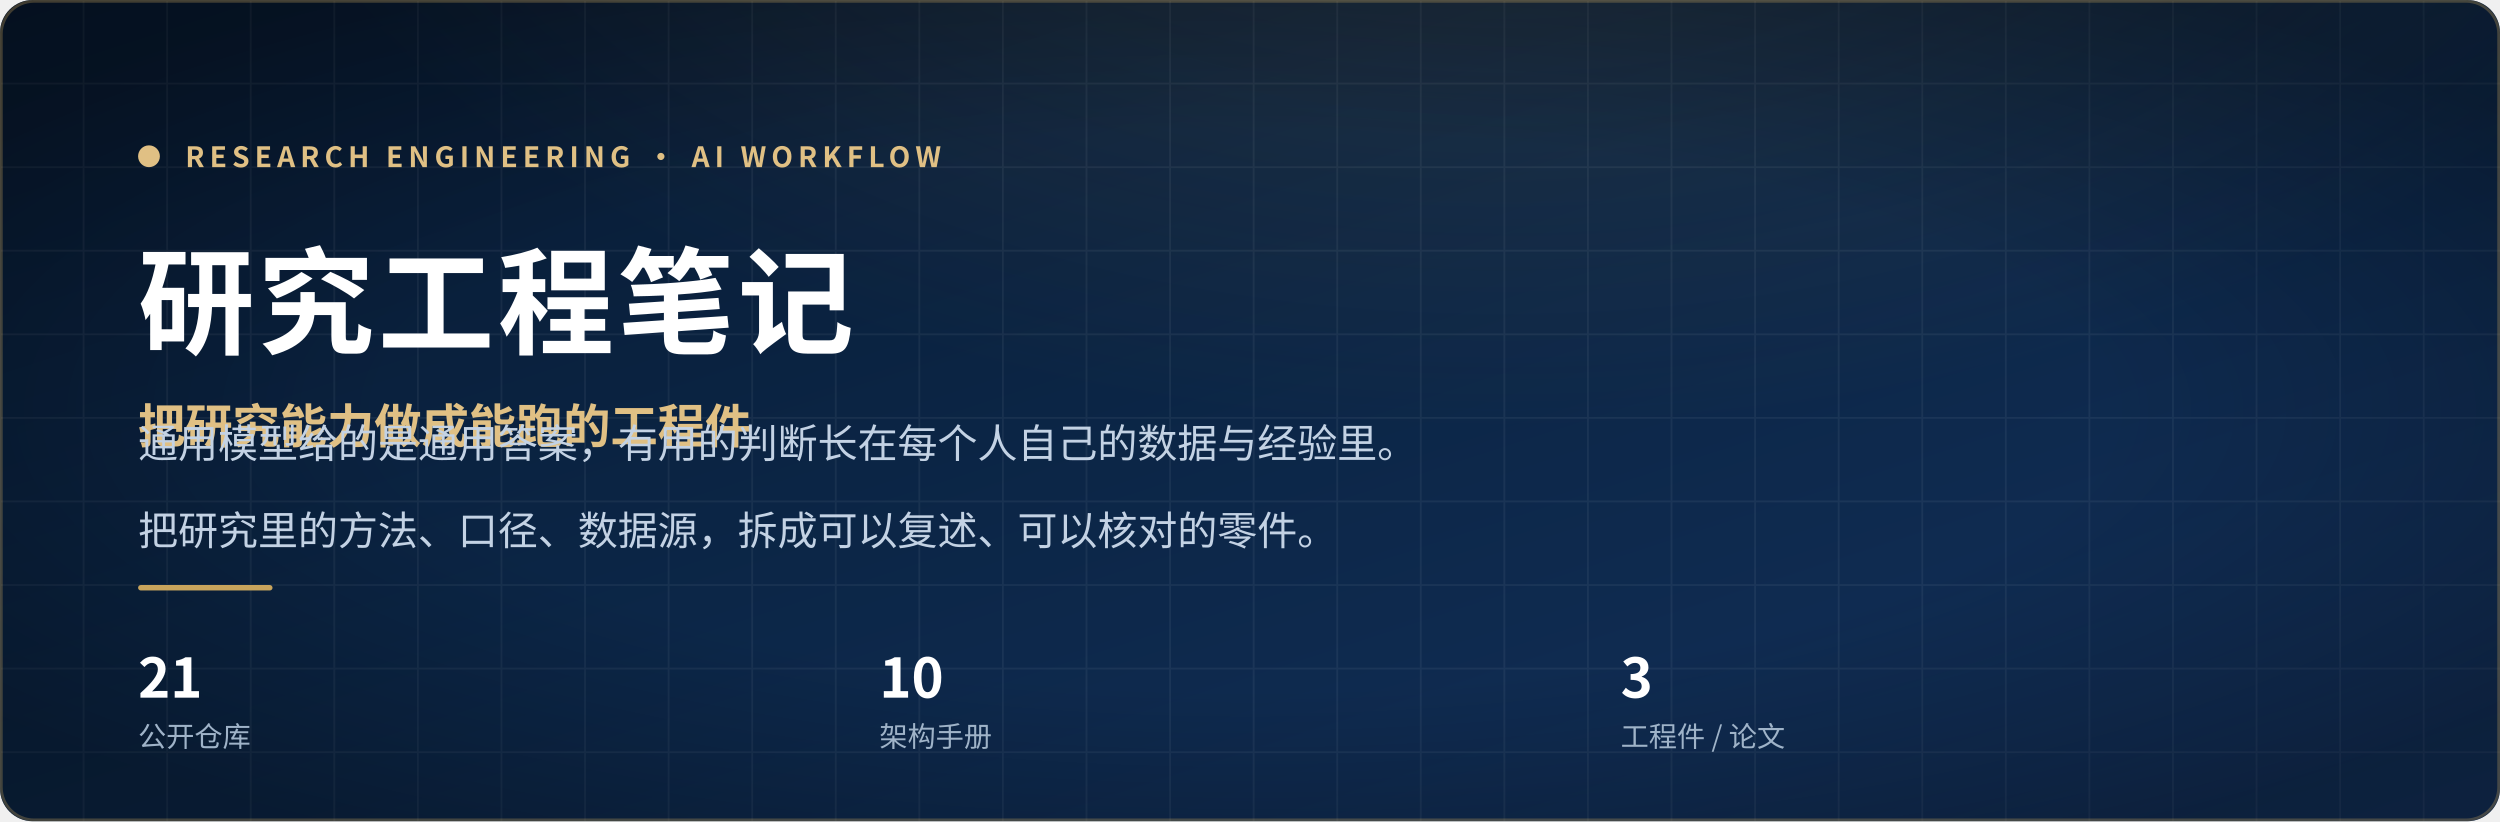
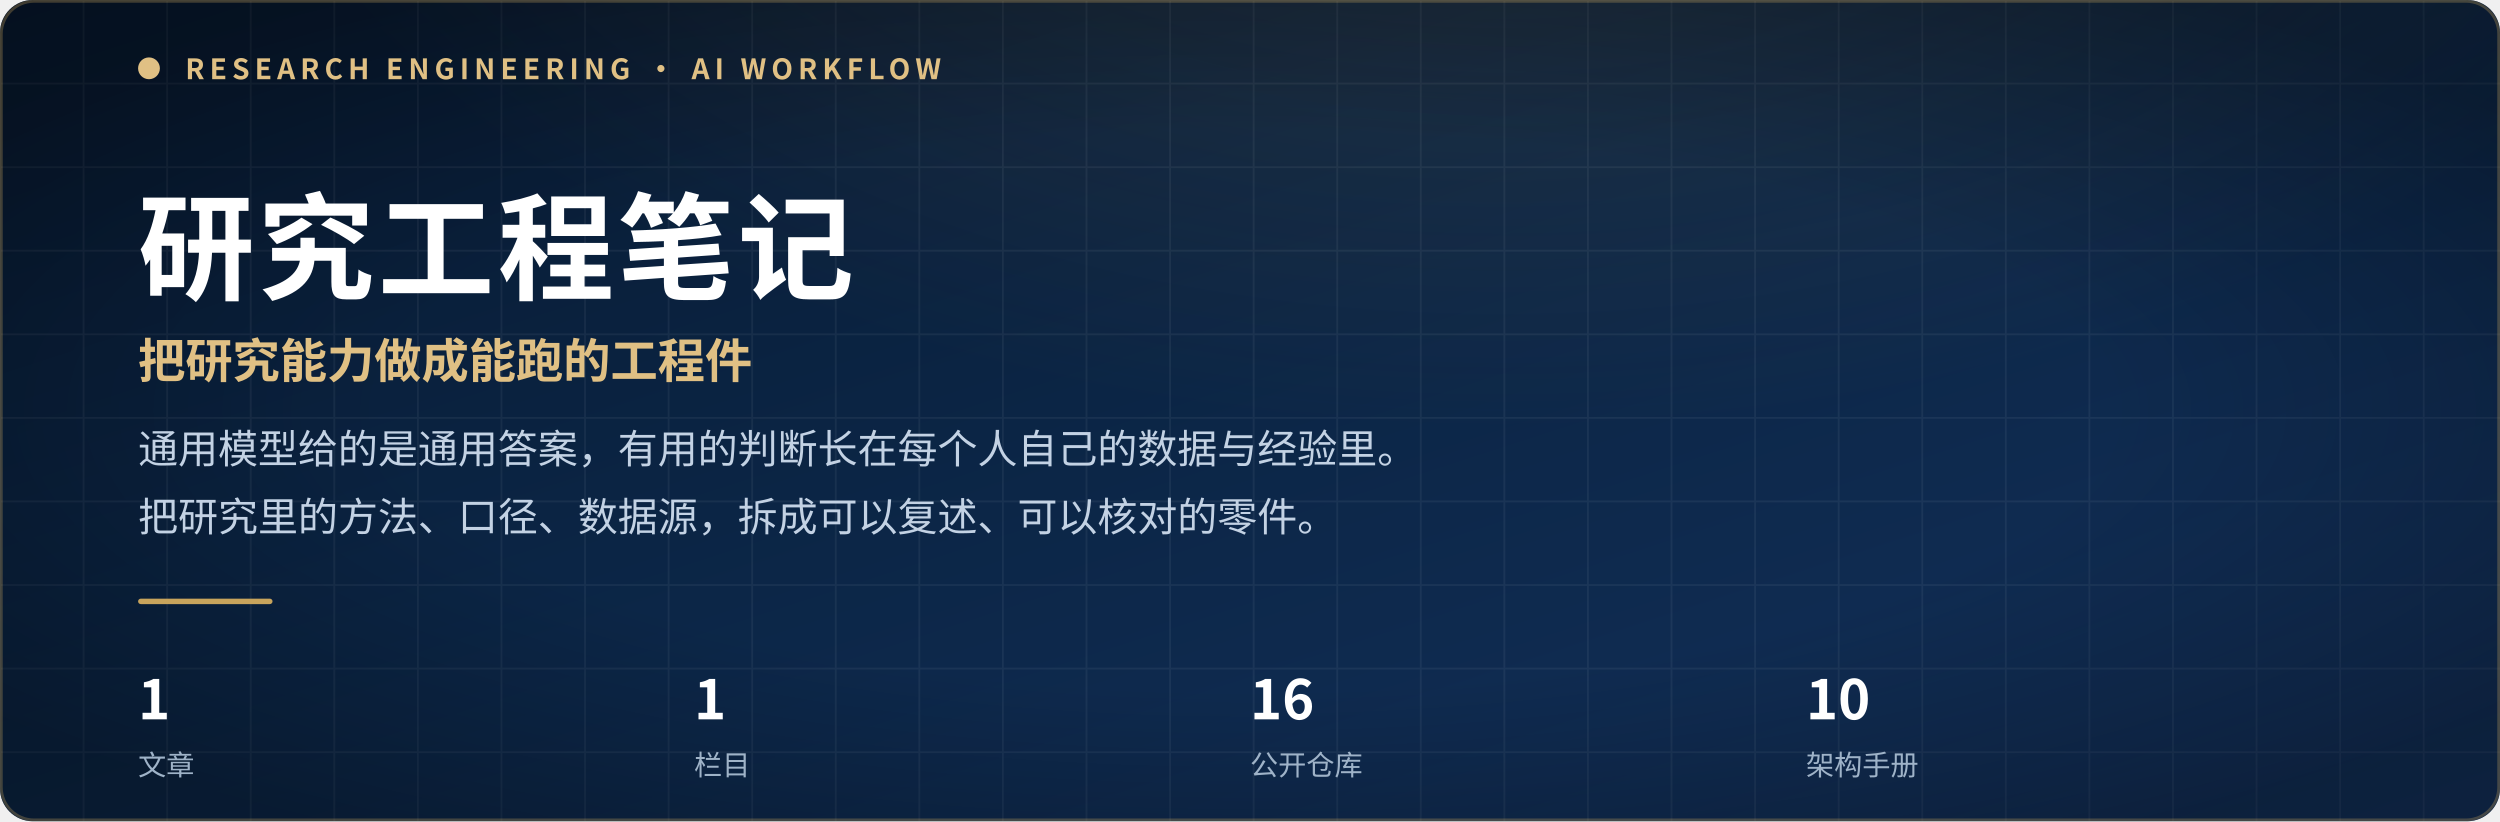
<svg xmlns="http://www.w3.org/2000/svg" width="1376" height="452" viewBox="0 0 1376 452" role="img" aria-label="研究工程笔记 · 把研究能力做成能跑的工程件">
  <defs>
    <linearGradient id="gf03e09b5ad" x1="0" y1="0" x2="1" y2="1">
      <stop offset="0" stop-color="#07182e" />
      <stop offset="0.46" stop-color="#0b2545" />
      <stop offset="1" stop-color="#13315c" />
    </linearGradient>
    <radialGradient id="g291213fc02" cx="0.5" cy="0.5" r="0.5">
      <stop offset="0" stop-color="#c8a45c" stop-opacity="0.40" />
      <stop offset="0.45" stop-color="#c8a45c" stop-opacity="0.10" />
      <stop offset="1" stop-color="#c8a45c" stop-opacity="0" />
    </radialGradient>
    <radialGradient id="gd3eefc0e40" cx="0.5" cy="0.5" r="0.62">
      <stop offset="0.55" stop-color="#000000" stop-opacity="0" />
      <stop offset="1" stop-color="#000000" stop-opacity="0.32" />
    </radialGradient>
    <clipPath id="g6ba7c10467">
      <rect width="1376" height="452" rx="18" />
    </clipPath>
  </defs>
  <g clip-path="url(#g6ba7c10467)">
    <rect width="1376" height="452" fill="url(#gf03e09b5ad)" />
    <ellipse cx="826" cy="-203" rx="716" ry="443" fill="url(#g291213fc02)" />
    <path d="M0 0 V452 M46 0 V452 M92 0 V452 M138 0 V452 M184 0 V452 M230 0 V452 M276 0 V452 M322 0 V452 M368 0 V452 M414 0 V452 M460 0 V452 M506 0 V452 M552 0 V452 M598 0 V452 M644 0 V452 M690 0 V452 M736 0 V452 M782 0 V452 M828 0 V452 M874 0 V452 M920 0 V452 M966 0 V452 M1012 0 V452 M1058 0 V452 M1104 0 V452 M1150 0 V452 M1196 0 V452 M1242 0 V452 M1288 0 V452 M1334 0 V452 M0 0 H1376 M0 46 H1376 M0 92 H1376 M0 138 H1376 M0 184 H1376 M0 230 H1376 M0 276 H1376 M0 322 H1376 M0 368 H1376 M0 414 H1376" stroke="#ffffff" stroke-opacity="0.055" stroke-width="1" />
    <rect width="1376" height="452" fill="url(#gd3eefc0e40)" />
  </g>
  <rect x="0.75" y="0.75" width="1374.5" height="450.5" rx="18" fill="none" stroke="#c8a45c" stroke-opacity="0.30" stroke-width="1.5" />
-   <circle cx="82" cy="86" r="6" fill="#e0c084" />
-   <text x="102.0" y="92.0" font-family="-apple-system,BlinkMacSystemFont,'Segoe UI','PingFang SC','Hiragino Sans GB','Microsoft YaHei','Source Han Sans SC','Noto Sans CJK SC',sans-serif" font-size="15.5" font-weight="600" fill="#e0c084" letter-spacing="2.8">RESEARCH ENGINEERING · AI WORKFLOW</text>
-   <text x="76.0" y="190.0" font-family="-apple-system,BlinkMacSystemFont,'Segoe UI','PingFang SC','Hiragino Sans GB','Microsoft YaHei','Source Han Sans SC','Noto Sans CJK SC',sans-serif" font-size="64" font-weight="800" fill="#ffffff" letter-spacing="2">研究工程笔记</text>
-   <text x="76.0" y="244.0" font-family="-apple-system,BlinkMacSystemFont,'Segoe UI','PingFang SC','Hiragino Sans GB','Microsoft YaHei','Source Han Sans SC','Noto Sans CJK SC',sans-serif" font-size="26" font-weight="600" fill="#e0c084">把研究能力做成能跑的工程件</text>
-   <text x="76.0" y="252.0" font-family="-apple-system,BlinkMacSystemFont,'Segoe UI','PingFang SC','Hiragino Sans GB','Microsoft YaHei','Source Han Sans SC','Noto Sans CJK SC',sans-serif" font-size="22" font-weight="400" fill="#c3d2e4">通用模型给的是通用答案，有用的判断长在每个人自己的数据与经验里。</text>
-   <text x="76.0" y="300.0" font-family="-apple-system,BlinkMacSystemFont,'Segoe UI','PingFang SC','Hiragino Sans GB','Microsoft YaHei','Source Han Sans SC','Noto Sans CJK SC',sans-serif" font-size="22" font-weight="400" fill="#c3d2e4">把研究里的方法、口径、数据源，拆成可以复述、可以核对的零件。</text>
-   <rect x="76" y="322" width="74" height="3" rx="1.5" fill="#c8a45c" />
-   <text x="76.0" y="384.0" font-family="-apple-system,BlinkMacSystemFont,'Segoe UI','PingFang SC','Hiragino Sans GB','Microsoft YaHei','Source Han Sans SC','Noto Sans CJK SC',sans-serif" font-size="30" font-weight="800" fill="#ffffff">21</text>
-   <text x="76.0" y="411.0" font-family="-apple-system,BlinkMacSystemFont,'Segoe UI','PingFang SC','Hiragino Sans GB','Microsoft YaHei','Source Han Sans SC','Noto Sans CJK SC',sans-serif" font-size="15.5" font-weight="400" fill="#9fb3c8">公开仓库</text>
-   <text x="484.0" y="384.0" font-family="-apple-system,BlinkMacSystemFont,'Segoe UI','PingFang SC','Hiragino Sans GB','Microsoft YaHei','Source Han Sans SC','Noto Sans CJK SC',sans-serif" font-size="30" font-weight="800" fill="#ffffff">10</text>
-   <text x="484.0" y="411.0" font-family="-apple-system,BlinkMacSystemFont,'Segoe UI','PingFang SC','Hiragino Sans GB','Microsoft YaHei','Source Han Sans SC','Noto Sans CJK SC',sans-serif" font-size="15.5" font-weight="400" fill="#9fb3c8">架构手册</text>
-   <text x="892.0" y="384.0" font-family="-apple-system,BlinkMacSystemFont,'Segoe UI','PingFang SC','Hiragino Sans GB','Microsoft YaHei','Source Han Sans SC','Noto Sans CJK SC',sans-serif" font-size="30" font-weight="800" fill="#ffffff">3</text>
-   <text x="892.0" y="411.0" font-family="-apple-system,BlinkMacSystemFont,'Segoe UI','PingFang SC','Hiragino Sans GB','Microsoft YaHei','Source Han Sans SC','Noto Sans CJK SC',sans-serif" font-size="15.5" font-weight="400" fill="#9fb3c8">工程件 / 论文</text>
+   <circle cx="82" cy="37.6" r="6" fill="#e0c084" />
+   <text x="102.0" y="43.6" font-family="-apple-system,BlinkMacSystemFont,'Segoe UI','PingFang SC','Hiragino Sans GB','Microsoft YaHei','Source Han Sans SC','Noto Sans CJK SC',sans-serif" font-size="15.5" font-weight="600" fill="#e0c084" letter-spacing="2.8">RESEARCH ENGINEERING · AI WORKFLOW</text>
+   <text x="76.0" y="160.1" font-family="-apple-system,BlinkMacSystemFont,'Segoe UI','PingFang SC','Hiragino Sans GB','Microsoft YaHei','Source Han Sans SC','Noto Sans CJK SC',sans-serif" font-size="64" font-weight="800" fill="#ffffff" letter-spacing="2">研究工程笔记</text>
+   <text x="76.0" y="208.0" font-family="-apple-system,BlinkMacSystemFont,'Segoe UI','PingFang SC','Hiragino Sans GB','Microsoft YaHei','Source Han Sans SC','Noto Sans CJK SC',sans-serif" font-size="26" font-weight="600" fill="#e0c084">把研究能力做成能跑的工程件</text>
+   <text x="76.0" y="255.0" font-family="-apple-system,BlinkMacSystemFont,'Segoe UI','PingFang SC','Hiragino Sans GB','Microsoft YaHei','Source Han Sans SC','Noto Sans CJK SC',sans-serif" font-size="22" font-weight="400" fill="#c3d2e4">通用模型给的是通用答案，有用的判断长在每个人自己的数据与经验里。</text>
+   <text x="76.0" y="292.4" font-family="-apple-system,BlinkMacSystemFont,'Segoe UI','PingFang SC','Hiragino Sans GB','Microsoft YaHei','Source Han Sans SC','Noto Sans CJK SC',sans-serif" font-size="22" font-weight="400" fill="#c3d2e4">把研究里的方法、口径、数据源，拆成可以复述、可以核对的零件。</text>
+   <rect x="76" y="329.5" width="74" height="3" rx="1.5" fill="#c8a45c" />
+   <text x="76.0" y="395.9" font-family="-apple-system,BlinkMacSystemFont,'Segoe UI','PingFang SC','Hiragino Sans GB','Microsoft YaHei','Source Han Sans SC','Noto Sans CJK SC',sans-serif" font-size="30" font-weight="800" fill="#ffffff">1</text>
+   <text x="76.0" y="426.7" font-family="-apple-system,BlinkMacSystemFont,'Segoe UI','PingFang SC','Hiragino Sans GB','Microsoft YaHei','Source Han Sans SC','Noto Sans CJK SC',sans-serif" font-size="15.5" font-weight="400" fill="#9fb3c8">文章</text>
+   <text x="382.0" y="395.9" font-family="-apple-system,BlinkMacSystemFont,'Segoe UI','PingFang SC','Hiragino Sans GB','Microsoft YaHei','Source Han Sans SC','Noto Sans CJK SC',sans-serif" font-size="30" font-weight="800" fill="#ffffff">1</text>
+   <text x="382.0" y="426.7" font-family="-apple-system,BlinkMacSystemFont,'Segoe UI','PingFang SC','Hiragino Sans GB','Microsoft YaHei','Source Han Sans SC','Noto Sans CJK SC',sans-serif" font-size="15.5" font-weight="400" fill="#9fb3c8">栏目</text>
+   <text x="688.0" y="395.9" font-family="-apple-system,BlinkMacSystemFont,'Segoe UI','PingFang SC','Hiragino Sans GB','Microsoft YaHei','Source Han Sans SC','Noto Sans CJK SC',sans-serif" font-size="30" font-weight="800" fill="#ffffff">16</text>
+   <text x="688.0" y="426.7" font-family="-apple-system,BlinkMacSystemFont,'Segoe UI','PingFang SC','Hiragino Sans GB','Microsoft YaHei','Source Han Sans SC','Noto Sans CJK SC',sans-serif" font-size="15.5" font-weight="400" fill="#9fb3c8">公开仓库</text>
+   <text x="994.0" y="395.9" font-family="-apple-system,BlinkMacSystemFont,'Segoe UI','PingFang SC','Hiragino Sans GB','Microsoft YaHei','Source Han Sans SC','Noto Sans CJK SC',sans-serif" font-size="30" font-weight="800" fill="#ffffff">10</text>
+   <text x="994.0" y="426.7" font-family="-apple-system,BlinkMacSystemFont,'Segoe UI','PingFang SC','Hiragino Sans GB','Microsoft YaHei','Source Han Sans SC','Noto Sans CJK SC',sans-serif" font-size="15.5" font-weight="400" fill="#9fb3c8">架构手册</text>
</svg>
